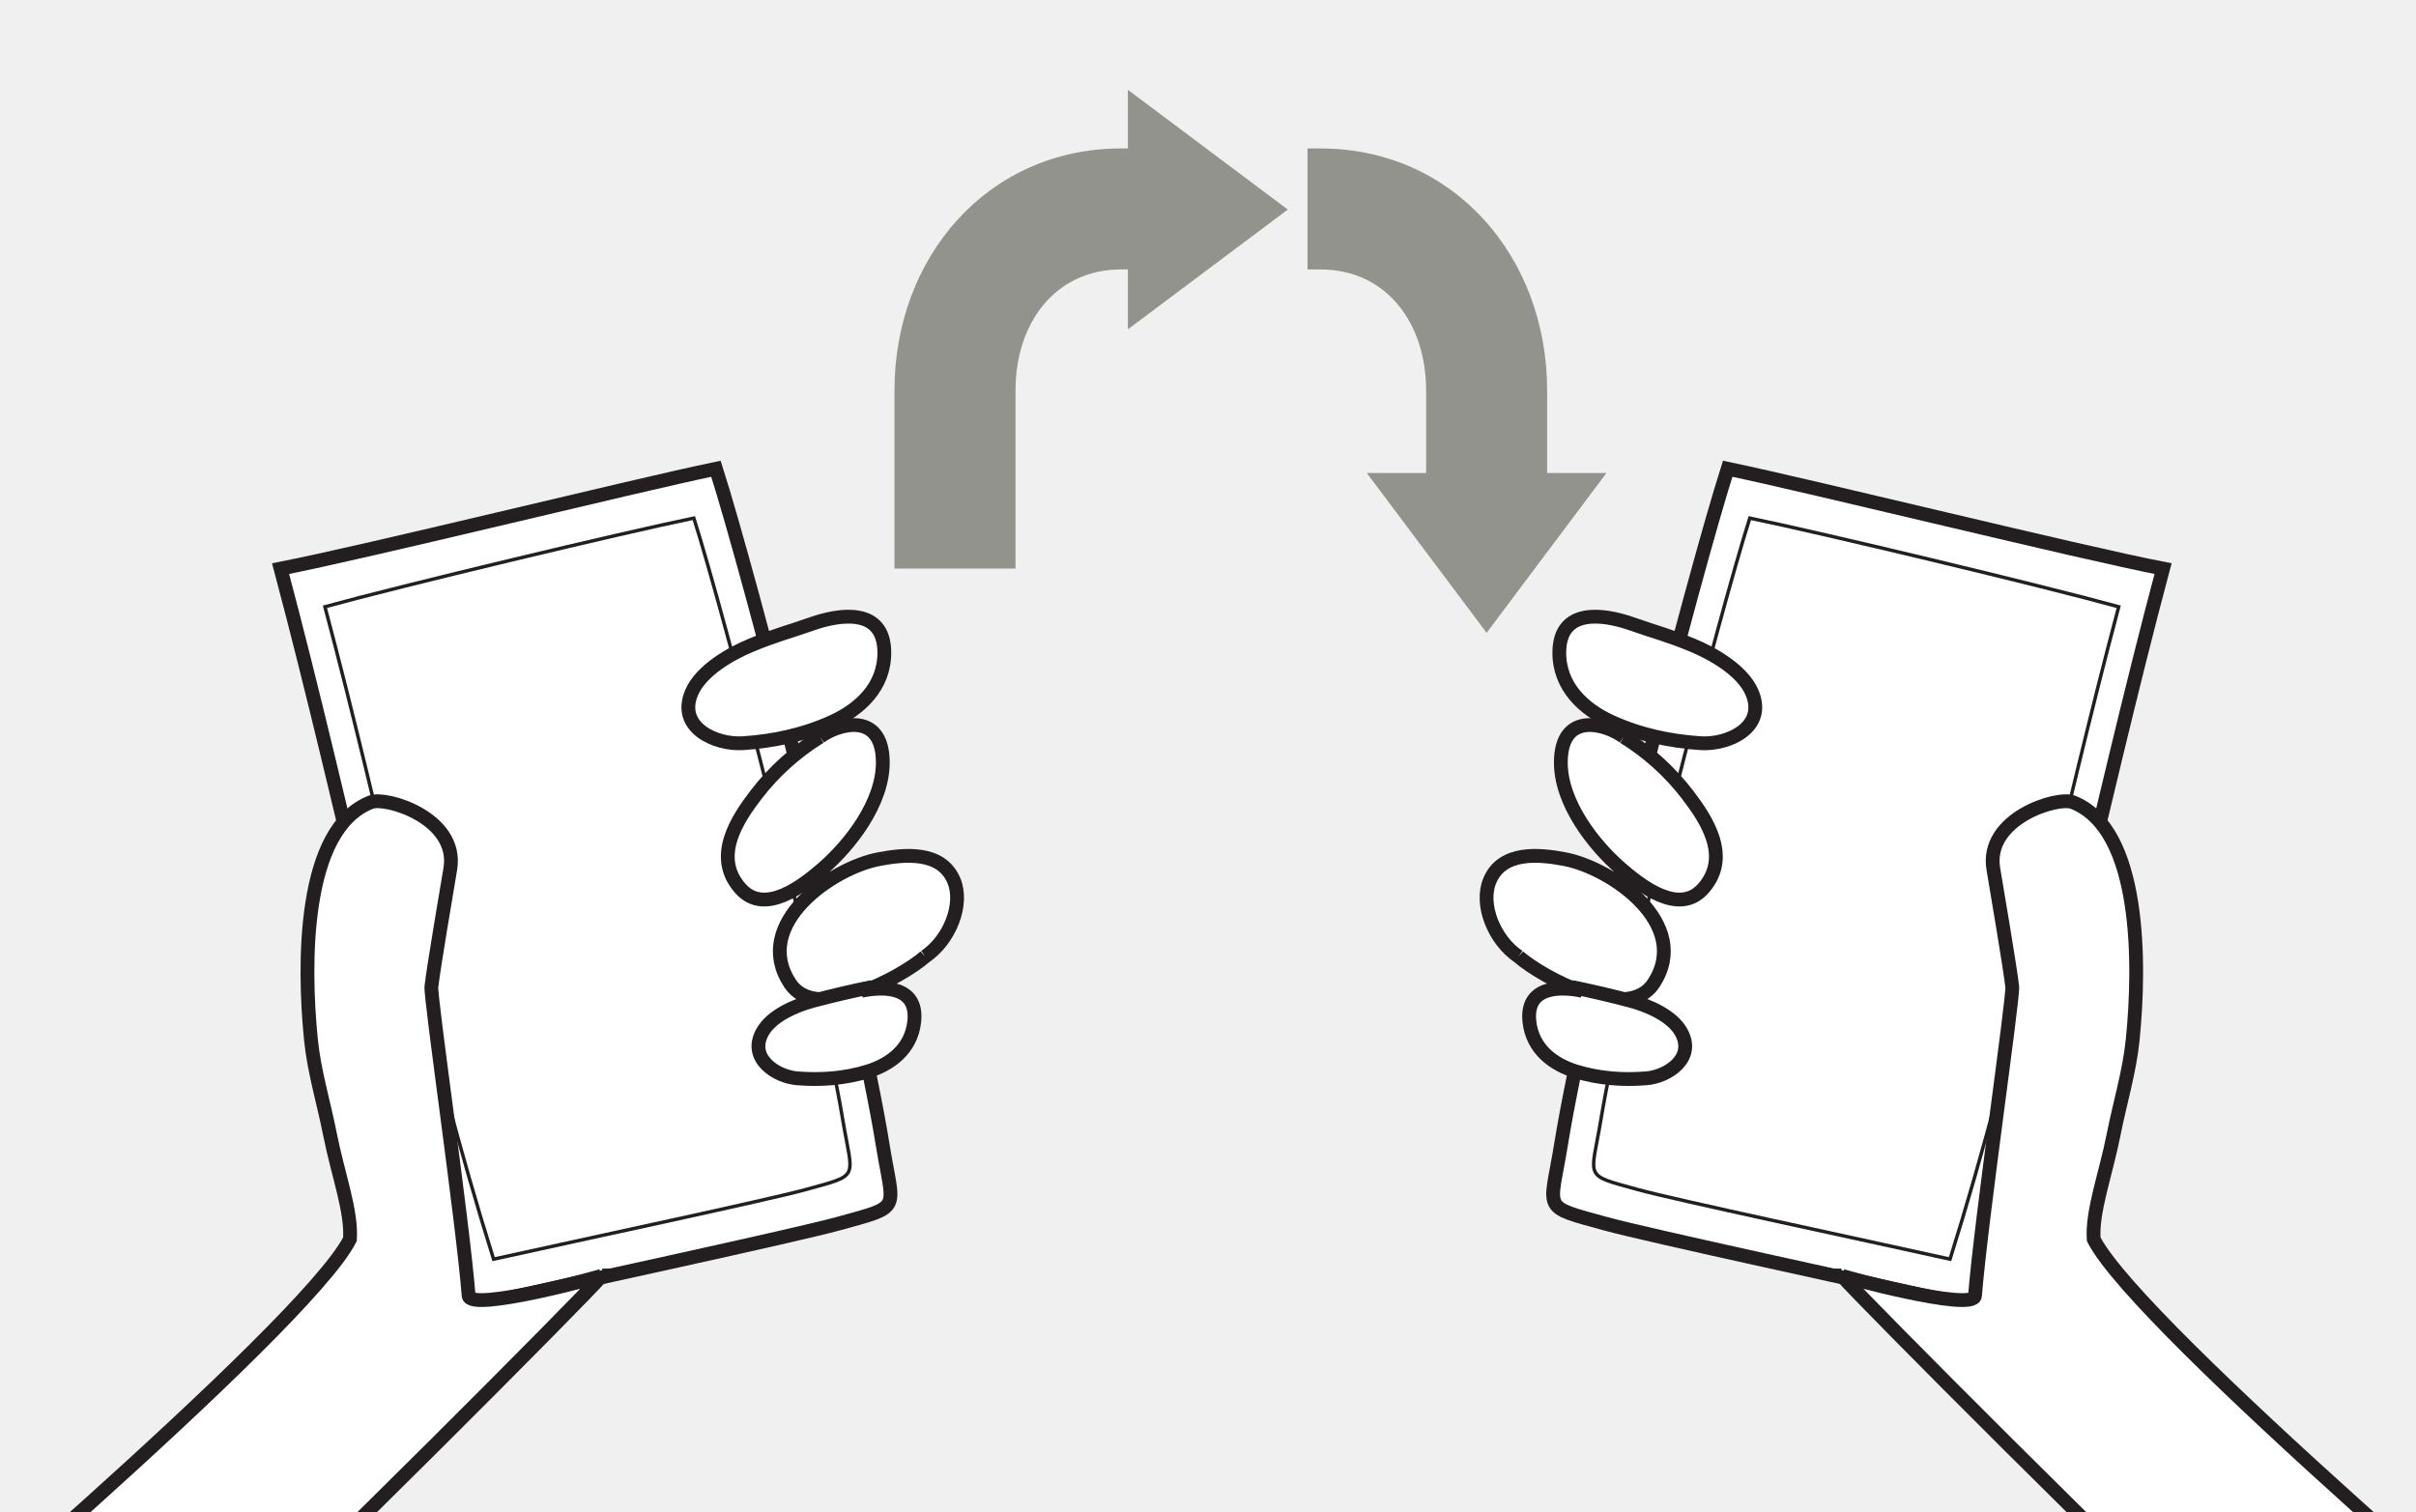
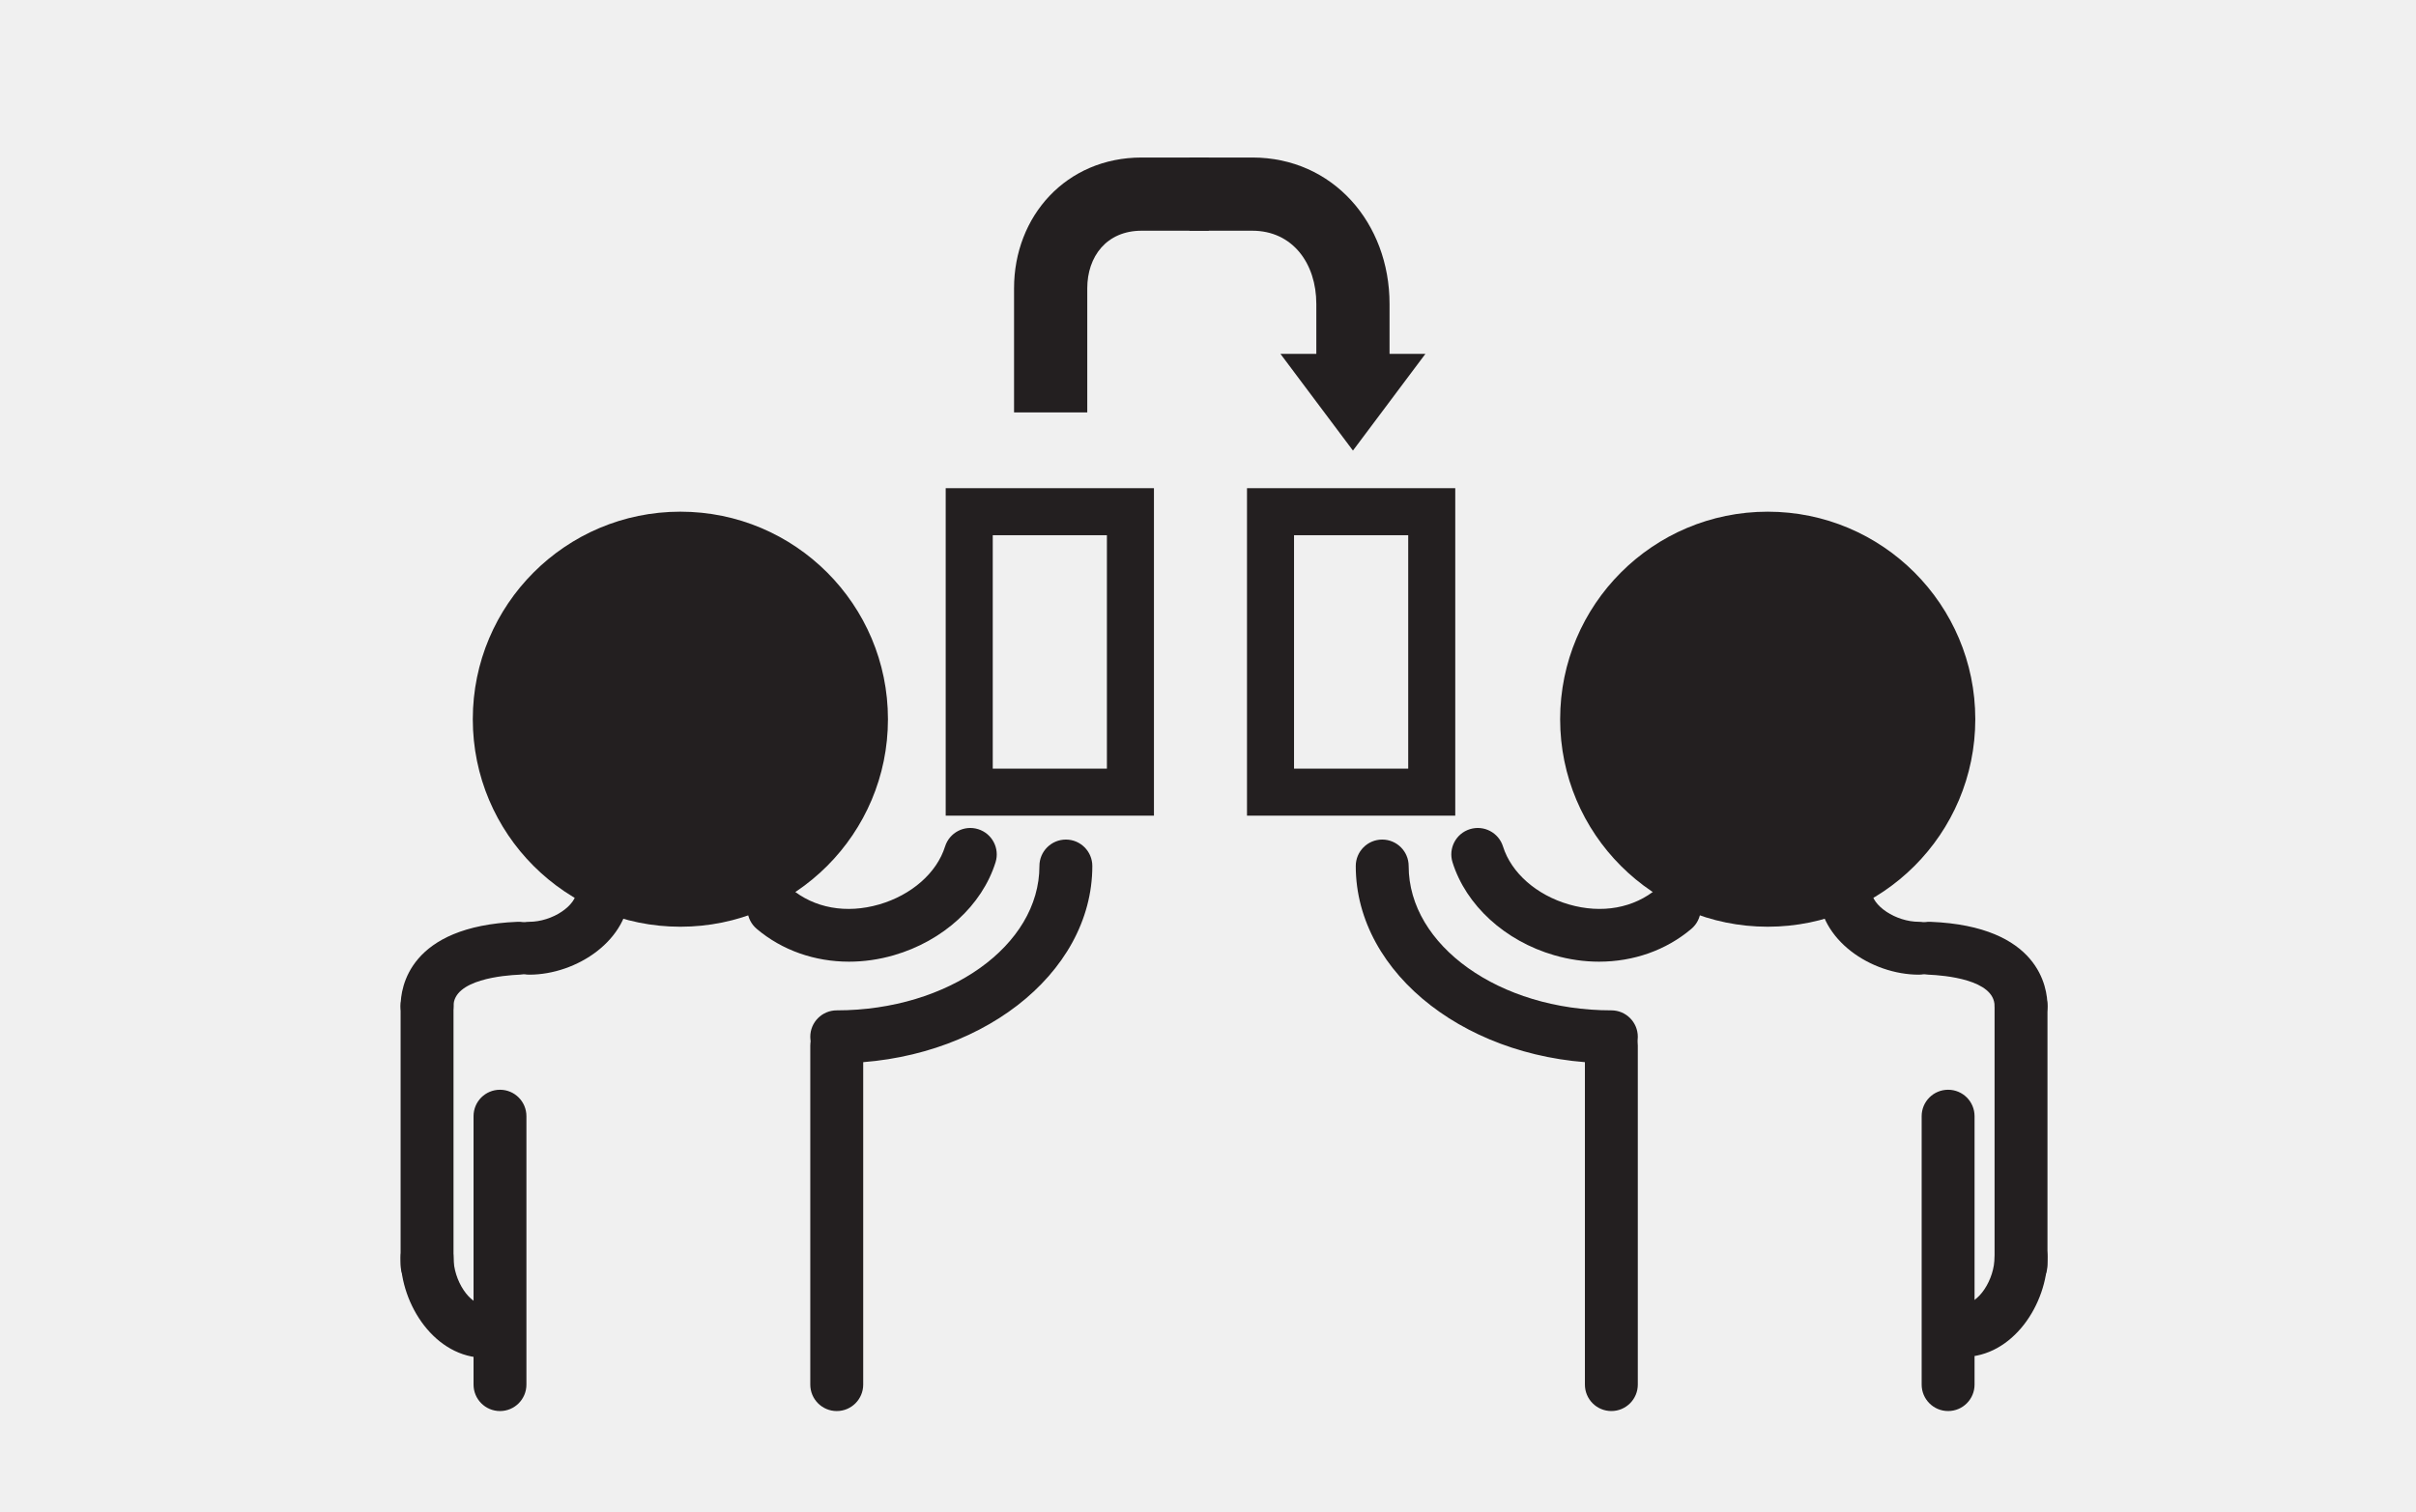
<svg xmlns="http://www.w3.org/2000/svg" version="1.1" id="Layer_1" x="0px" y="0px" width="350px" height="219px" viewBox="0 0 350 219" enable-background="new 0 0 350 219" xml:space="preserve">
-   <path fill="#FFFFFF" stroke="#231F20" stroke-width="2" stroke-miterlimit="10" d="M250.287,67.924  c-4.902,15.332-20.443,74.96-24.166,98.048c-1.551,9.604-2.946,8.75,6.419,11.34c6.172,1.707,37.772,8.5,53.231,11.982  c11.074-35.029,18.145-71.434,27.584-106.896C301.297,80.063,262.191,70.4,250.287,67.924z" />
-   <path fill="#FFFFFF" stroke="#231F20" stroke-width="0.5" stroke-miterlimit="10" d="M253.49,75.079  c-4.346,13.663-18.188,66.75-21.592,87.284c-1.428,8.553-2.605,7.809,5.354,10.008c5.24,1.459,32.104,7.176,45.246,10.092  c9.797-31.207,16.025-62.956,24.434-94.536C296.083,84.926,263.611,77.158,253.49,75.079z" />
-   <path fill="#FFFFFF" stroke="#231F20" stroke-width="2" stroke-miterlimit="10" d="M219.982,138.616  c-3.562-2.42-5.604-7.572-4.162-11.012c1.824-4.351,7.184-3.807,10.845-3.111c6.834,1.297,18.519,9.432,12.886,18.016  C235.734,148.323,223.395,141.608,219.982,138.616" />
-   <path fill="#FFFFFF" stroke="#231F20" stroke-width="2" stroke-miterlimit="10" d="M235.232,106.788  c-2.563-1.916-9.01-3.786-9.117,3.55c-0.088,6.016,4.836,12.176,8.671,15.501c2.772,2.404,8.396,6.924,11.95,2.921  c4.092-4.608,0.457-10.043-2.252-13.588C241.868,111.753,238.656,108.906,235.232,106.788" />
-   <path fill="#FFFFFF" stroke="#231F20" stroke-width="2" stroke-miterlimit="10" d="M236.396,90.402  c-4.142-1.457-10.425-2.334-10.502,4.066c-0.06,5.051,3.571,8.31,7.481,10.101c4.163,1.904,8.573,2.839,12.985,3.126  c3.978,0.261,9.629-2.289,7.435-7.37c-1.373-3.182-5.649-5.61-8.631-6.843C241.6,92.009,240.059,91.688,236.396,90.402" />
-   <path fill="#FFFFFF" stroke="#231F20" stroke-width="2" stroke-miterlimit="10" d="M229.227,143.575  c-3.314-0.688-8.22-0.666-7.666,4.459c0.436,4.043,3.532,6.229,6.702,7.213c3.375,1.043,6.847,1.285,10.259,1.008  c3.075-0.25,7.17-2.938,5-6.746c-1.356-2.385-4.869-3.837-7.274-4.479c-2.875-0.769-5.646-1.404-8.577-2.012" />
-   <path fill="#FFFFFF" stroke="#231F20" stroke-width="2" stroke-miterlimit="10" d="M330.389,247.838  c-23.453-22.204-59.926-58.86-63.632-63.007h0.001c-0.251,0.041,19.165,5.358,19.357,2.922c0.853-10.795,5.568-43.182,5.393-44.77  c-0.322-2.875-2.271-14.252-2.738-17.076c-1.217-7.329,9.285-10.532,11.514-9.661c9.947,3.893,9.767,23.532,8.678,34.388  c-0.469,4.668-1.857,9.162-2.762,13.742c-1.139,5.771-3.172,11.156-2.891,15.203c6.627,13.031,71.028,67.3,70.815,67.396" />
-   <path fill="#FFFFFF" stroke="#231F20" stroke-width="2" stroke-miterlimit="10" d="M103.717,67.924  c4.902,15.332,20.443,74.96,24.166,98.048c1.55,9.604,2.946,8.75-6.419,11.34c-6.172,1.707-37.772,8.5-53.231,11.982  C57.158,154.265,50.088,117.86,40.648,82.397C52.707,80.063,91.812,70.4,103.717,67.924z" />
-   <path fill="#FFFFFF" stroke="#231F20" stroke-width="0.5" stroke-miterlimit="10" d="M100.513,75.079  c4.346,13.663,18.189,66.75,21.593,87.284c1.427,8.553,2.605,7.809-5.354,10.008c-5.24,1.459-32.104,7.176-45.246,10.092  c-9.797-31.207-16.026-62.956-24.434-94.536C57.921,84.926,90.392,77.158,100.513,75.079z" />
-   <path fill="#FFFFFF" stroke="#231F20" stroke-width="2" stroke-miterlimit="10" d="M134.022,138.616  c3.563-2.42,5.604-7.572,4.163-11.012c-1.824-4.351-7.184-3.807-10.845-3.111c-6.834,1.297-18.519,9.432-12.886,18.016  C118.269,148.323,130.61,141.608,134.022,138.616" />
-   <path fill="#FFFFFF" stroke="#231F20" stroke-width="2" stroke-miterlimit="10" d="M118.773,106.788  c2.563-1.916,9.009-3.786,9.116,3.55c0.088,6.016-4.835,12.176-8.67,15.501c-2.772,2.404-8.396,6.924-11.95,2.921  c-4.092-4.608-0.457-10.043,2.252-13.588C112.136,111.753,115.348,108.906,118.773,106.788" />
-   <path fill="#FFFFFF" stroke="#231F20" stroke-width="2" stroke-miterlimit="10" d="M117.608,90.402  c4.142-1.457,10.425-2.334,10.502,4.066c0.06,5.051-3.571,8.31-7.481,10.101c-4.163,1.904-8.573,2.839-12.985,3.126  c-3.978,0.261-9.63-2.289-7.435-7.37c1.373-3.182,5.65-5.61,8.631-6.843C112.404,92.009,113.946,91.688,117.608,90.402" />
-   <path fill="#FFFFFF" stroke="#231F20" stroke-width="2" stroke-miterlimit="10" d="M124.777,143.575  c3.315-0.688,8.22-0.666,7.667,4.459c-0.436,4.043-3.533,6.229-6.703,7.213c-3.375,1.043-6.847,1.285-10.258,1.008  c-3.076-0.25-7.17-2.938-5-6.746c1.356-2.385,4.869-3.837,7.274-4.479c2.875-0.769,5.646-1.404,8.577-2.012" />
-   <path fill="#FFFFFF" stroke="#231F20" stroke-width="2" stroke-miterlimit="10" d="M23.615,247.838  c23.453-22.204,59.926-58.86,63.632-63.007h-0.001c0.251,0.041-19.165,5.358-19.357,2.922c-0.853-10.795-5.569-43.182-5.393-44.77  c0.322-2.875,2.271-14.252,2.738-17.076c1.217-7.329-9.285-10.532-11.513-9.661c-9.948,3.893-9.767,23.532-8.678,34.388  c0.469,4.668,1.857,9.162,2.762,13.742c1.139,5.771,3.172,11.156,2.891,15.203c-6.627,13.031-71.029,67.3-70.816,67.396" />
-   <path fill="#92938D" d="M224.127,68.54V56.577c0-19.337-13.527-35.067-32.866-35.067h-1.845v17.535h1.845  c9.669,0,15.337,7.863,15.337,17.535v11.965h-8.589l8.589,11.465v0.003h0.006l8.76,11.692l8.756-11.692h0.008v-0.004l8.591-11.465  h-8.591V68.54z" />
-   <path fill="#92938D" d="M163.396,21.508h-0.951c-19.336,0-32.864,15.73-32.864,35.063v25.816h17.533V56.571  c0-9.665,5.668-17.531,15.333-17.531h0.949v8.681l23.164-17.355l-23.164-17.353V21.508z" />
+   <g>
+     <g>
+       <g>
+         <path fill="#231F20" d="M72.434,204.472c-2.12,0-3.833-1.717-3.833-3.834v-38.896c0-2.116,1.712-3.829,3.833-3.829     c2.113,0,3.827,1.713,3.827,3.829v38.896C76.261,202.755,74.547,204.472,72.434,204.472z" />
+       </g>
+       <g>
+         <path fill="#231F20" d="M121.217,204.472c-2.117,0-3.833-1.717-3.833-3.834v-49.123c0-2.115,1.716-3.827,3.833-3.827     s3.833,1.712,3.833,3.827v49.123C125.05,202.755,123.334,204.472,121.217,204.472z" />
+       </g>
+       <g>
+         <path fill="#231F20" d="M121.217,154.068c-2.117,0-3.833-1.714-3.833-3.832c0-2.115,1.716-3.828,3.833-3.828     c16.189,0,29.362-9.386,29.362-20.914c0-2.119,1.716-3.83,3.833-3.835c2.116,0,3.83,1.716,3.83,3.835     C158.242,141.248,141.633,154.068,121.217,154.068z" />
+       </g>
+       <g>
+         <path fill="#231F20" d="M122.997,139.354c-4.957,0-9.69-1.638-13.375-4.756c-1.613-1.369-1.812-3.789-0.446-5.404     c1.367-1.613,3.786-1.812,5.398-0.446c3.364,2.85,8.024,3.693,12.79,2.312c4.69-1.36,8.352-4.578,9.543-8.392     c0.637-2.022,2.779-3.144,4.803-2.513c2.021,0.632,3.143,2.781,2.512,4.8c-1.952,6.238-7.591,11.396-14.725,13.463     C127.331,139.046,125.143,139.354,122.997,139.354z" />
+       </g>
+       <g>
+         <path fill="#231F20" d="M61.866,187.099c-2.114,0-3.831-1.717-3.831-3.832v-37.479c0-2.114,1.717-3.833,3.831-3.833     c2.119,0,3.833,1.717,3.833,3.833v37.479C65.7,185.382,63.985,187.099,61.866,187.099z" />
+       </g>
+       <g>
+         <path fill="#231F20" d="M70.249,196.759c-7.195,0-12.213-7.656-12.213-14.526c0-2.118,1.717-3.832,3.831-3.832     c2.119,0,3.833,1.714,3.833,3.832c0,3.335,2.339,6.864,4.549,6.864c2.118,0,3.833,1.715,3.833,3.832     C74.081,195.044,72.367,196.759,70.249,196.759z" />
+       </g>
+       <g>
+         <path fill="#231F20" d="M61.866,149.621c-2.114,0-3.831-1.714-3.831-3.833c0-2.703,1.22-11.572,16.931-12.21     c2.125-0.101,3.899,1.559,3.982,3.673c0.085,2.117-1.559,3.897-3.672,3.985c-2.246,0.092-9.577,0.688-9.577,4.552     C65.7,147.907,63.985,149.619,61.866,149.621z" />
+       </g>
+       <g>
+         <path fill="#231F20" d="M76.668,141.237c-2.121,0-3.833-1.712-3.833-3.831c0-2.113,1.712-3.83,3.833-3.83     c3.334,0,6.861-2.341,6.861-4.552c0-2.115,1.716-3.831,3.834-3.831c2.116,0,3.827,1.716,3.827,3.831     C91.19,136.223,83.537,141.237,76.668,141.237z" />
+       </g>
+       <g>
+         <circle fill="#231F20" cx="98.564" cy="104.218" r="30.072" />
+       </g>
+     </g>
+     <g>
+       <path fill="#231F20" d="M282.22,204.47c2.116,0,3.829-1.715,3.829-3.832v-38.896c0-2.116-1.713-3.829-3.829-3.829    c-2.12,0-3.834,1.713-3.834,3.829v38.896C278.386,202.755,280.1,204.47,282.22,204.47z" />
+     </g>
+     <g>
+       <path fill="#231F20" d="M233.433,204.47c2.114,0,3.831-1.715,3.831-3.832v-49.123c0-2.115-1.717-3.827-3.831-3.827    c-2.118,0-3.832,1.712-3.832,3.827v49.123C229.601,202.755,231.314,204.47,233.433,204.47z" />
+     </g>
+     <g>
+       <path fill="#231F20" d="M233.433,154.068c2.114,0,3.831-1.717,3.831-3.832s-1.717-3.829-3.831-3.829    c-16.188,0-29.364-9.385-29.364-20.913c0-2.119-1.715-3.835-3.833-3.835c-2.112,0-3.83,1.716-3.83,3.835    C196.405,141.248,213.013,154.068,233.433,154.068z" />
+     </g>
+     <g>
+       <path fill="#231F20" d="M231.651,139.354c4.961,0,9.691-1.638,13.373-4.756c1.615-1.369,1.814-3.789,0.447-5.404    c-1.367-1.616-3.785-1.812-5.396-0.446c-3.367,2.85-8.026,3.693-12.794,2.31c-4.689-1.358-8.347-4.576-9.543-8.392    c-0.633-2.021-2.776-3.142-4.804-2.511c-2.018,0.632-3.142,2.781-2.509,4.8c1.95,6.235,7.595,11.396,14.726,13.463    C227.315,139.046,229.503,139.354,231.651,139.354z" />
+     </g>
+     <g>
+       <path fill="#231F20" d="M292.779,187.099c2.12,0,3.834-1.717,3.834-3.834v-37.477c0-2.114-1.714-3.835-3.834-3.835    c-2.115,0-3.83,1.717-3.83,3.835v37.477C288.949,185.382,290.664,187.099,292.779,187.099z" />
+     </g>
+     <g>
+       <path fill="#231F20" d="M284.398,196.635c7.196,0,12.215-7.657,12.215-14.527c0-2.116-1.714-3.83-3.834-3.83    c-2.115,0-3.83,1.714-3.83,3.83c0,3.336-2.338,6.866-4.551,6.866c-2.117,0-3.831,1.715-3.831,3.828    C280.567,194.921,282.281,196.635,284.398,196.635z" />
+     </g>
+     <g>
+       <path fill="#231F20" d="M292.779,149.621c2.12,0,3.834-1.719,3.834-3.833c0-2.703-1.224-11.572-16.931-12.21    c-2.126-0.103-3.896,1.558-3.982,3.673c-0.088,2.115,1.559,3.897,3.67,3.985c2.246,0.092,9.579,0.688,9.579,4.552    C288.949,147.902,290.664,149.619,292.779,149.621z" />
+     </g>
+     <g>
+       <path fill="#231F20" d="M277.984,141.237c2.115,0,3.832-1.712,3.832-3.831c0-2.113-1.717-3.83-3.832-3.83    c-3.338,0-6.867-2.341-6.867-4.552c0-2.115-1.714-3.831-3.831-3.831c-2.114,0-3.829,1.716-3.829,3.831    C263.457,136.223,271.112,141.237,277.984,141.237z" />
+     </g>
+     <g>
+       <circle fill="#231F20" cx="256.085" cy="104.218" r="30.071" />
+     </g>
+     <g>
+       <path fill="#231F20" d="M167.17,118.195h-30.169V70.741h30.169V118.195z M143.817,111.381h16.538V77.556h-16.538V111.381z" />
+     </g>
+     <g>
+       <path fill="#231F20" d="M210.819,118.195h-30.17V70.741h30.17V118.195z M187.464,111.381h16.541V77.556h-16.541V111.381z" />
+     </g>
+     <path fill="#231F20" d="M175.113,33.433h-9.73c-5.076,0-7.873,3.741-7.873,8.342v17.99h-10.607v-17.99   c0-10.449,7.555-18.949,18.48-18.949h9.73" />
+     <path fill="#231F20" d="M172.314,33.433h9.1c5.852,0,9.278,4.758,9.278,10.607v7.238h-5.196l5.196,6.938l0,0l5.305,7.076   l5.301-7.076l0.002-0.004l0,0l5.195-6.934H201.3V44.04c0-11.698-8.185-21.215-19.886-21.215h-9.1" />
+   </g>
</svg>
